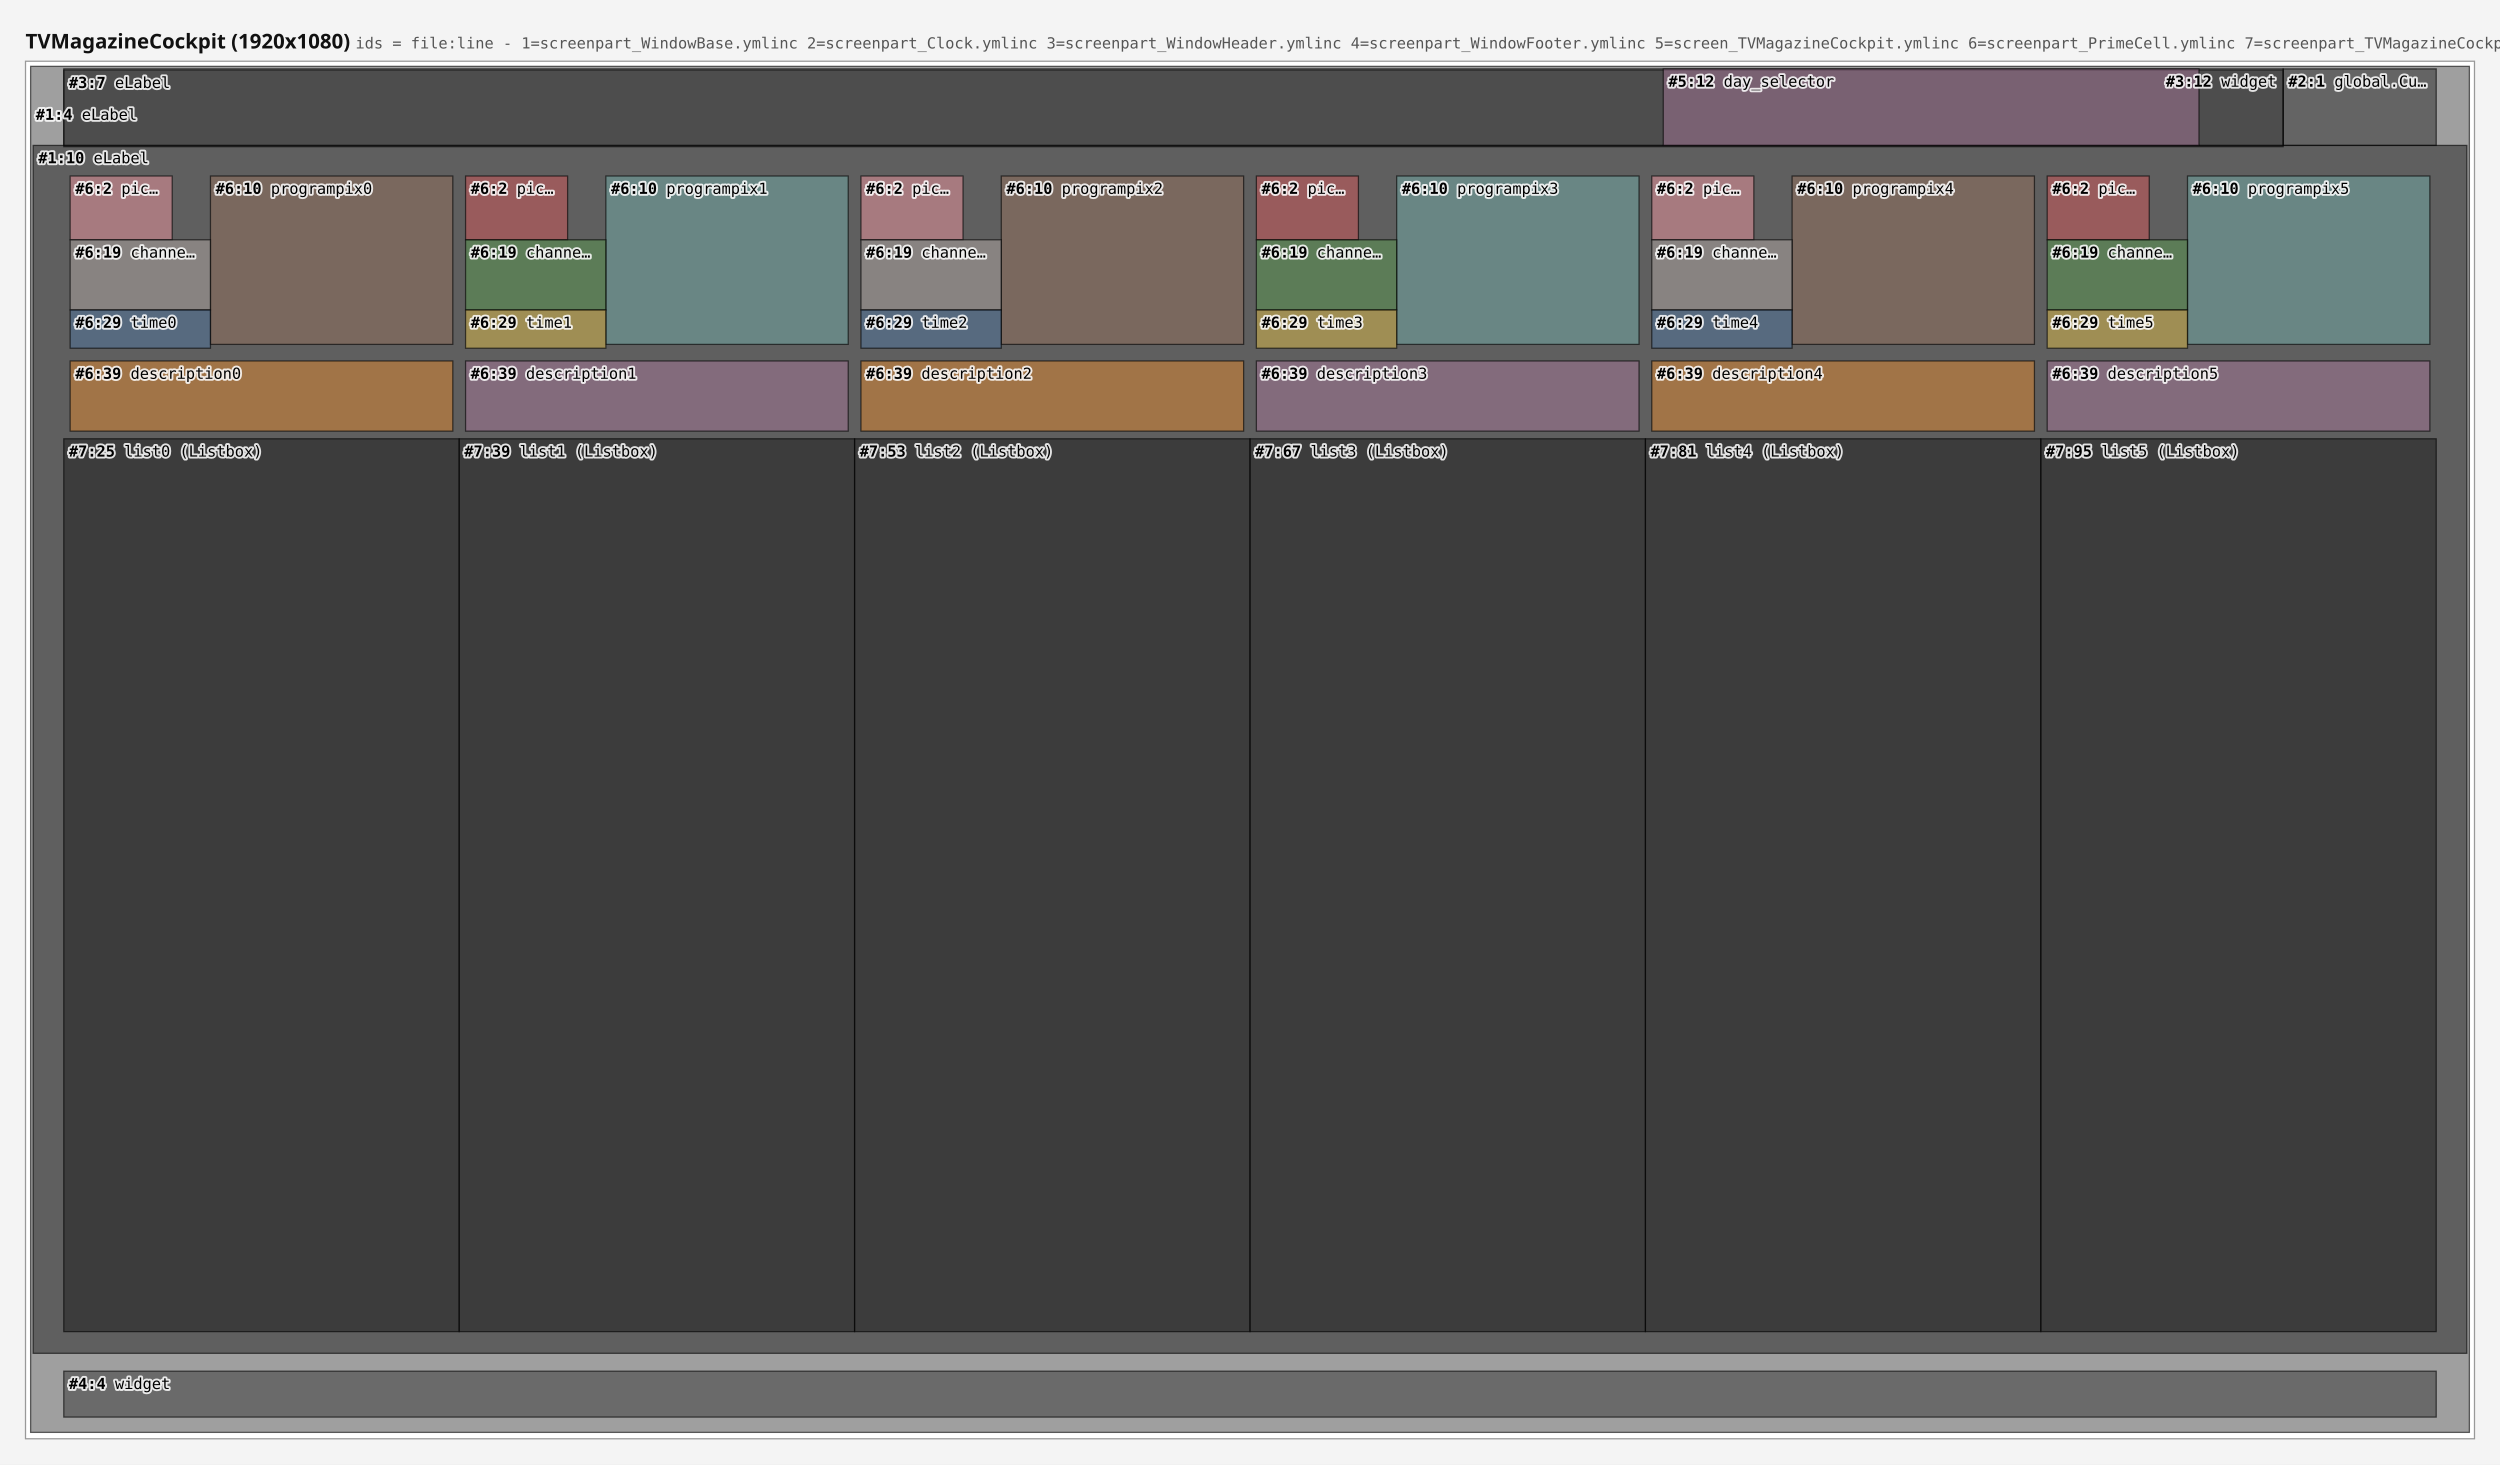
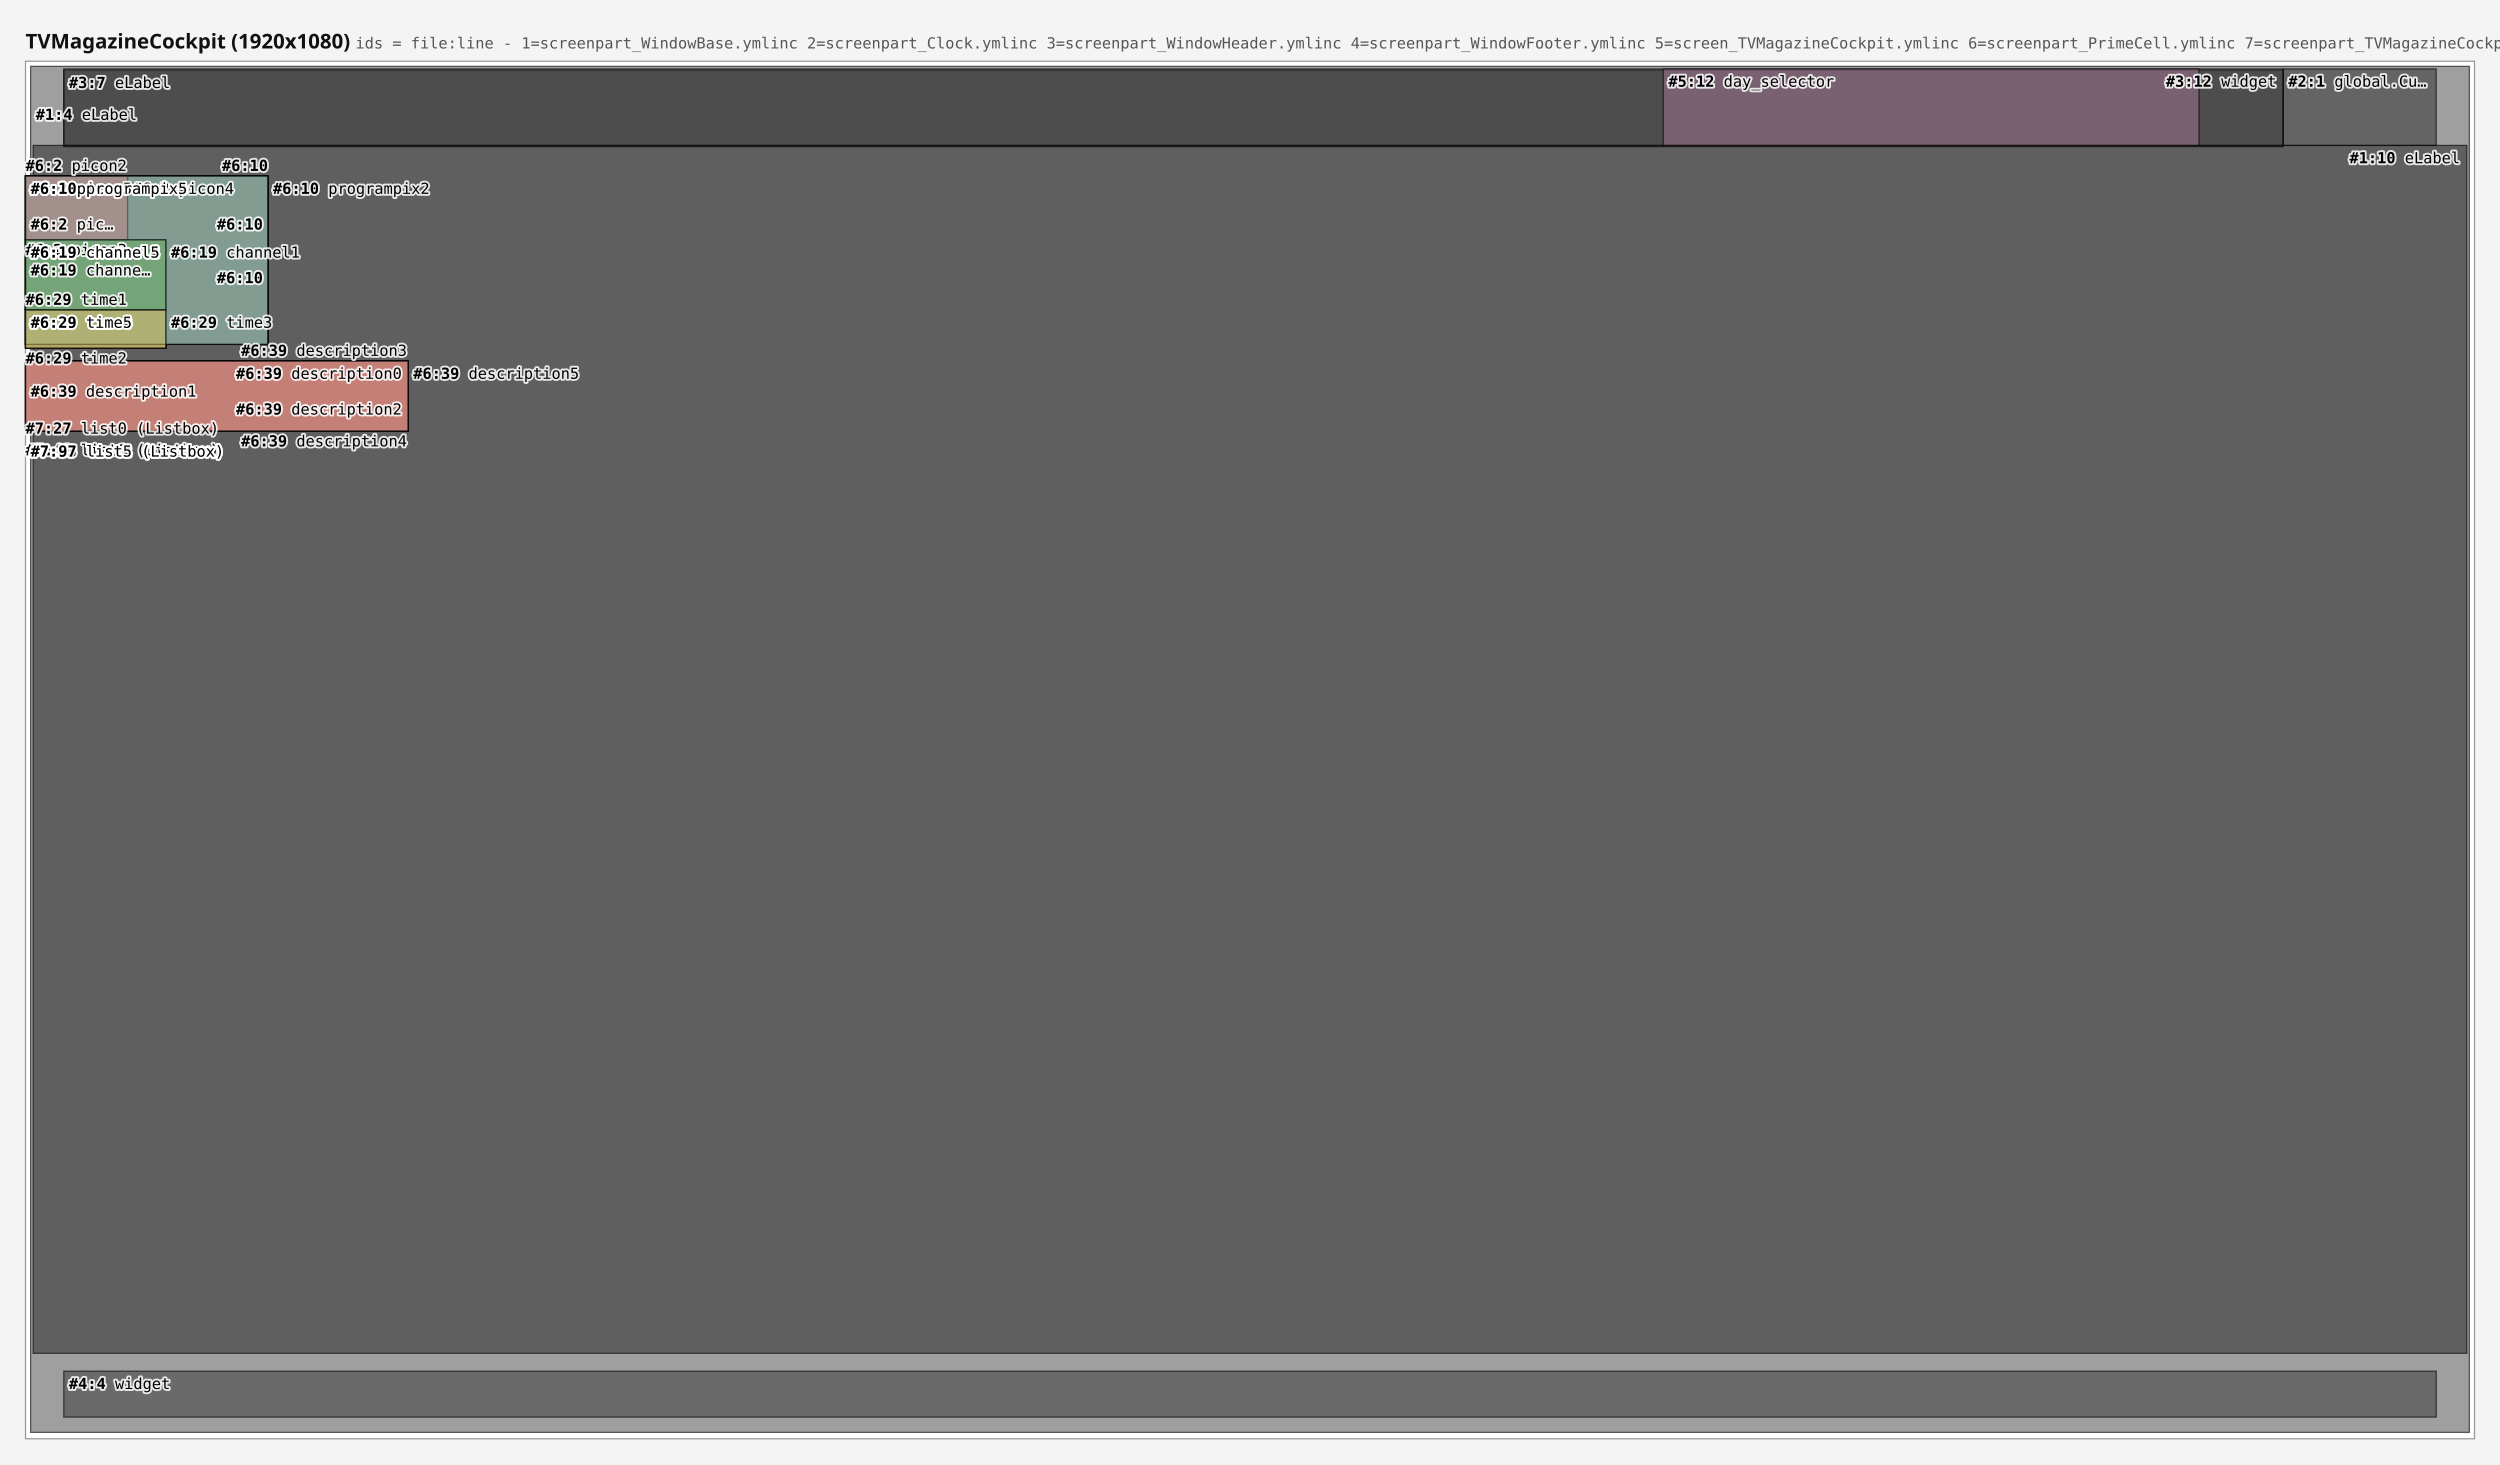
<svg xmlns="http://www.w3.org/2000/svg" width="1960" height="1148" viewBox="0 0 1960 1148">
  <rect x="0" y="0" width="1960" height="1148" fill="#f4f4f4" />
  <text x="20" y="38" font-family="sans-serif" font-size="16" font-weight="bold" fill="#111111">TVMagazineCockpit (1920x1080) <tspan font-family="monospace" font-size="12" font-weight="normal" fill="#555555">ids = file:line - 1=screenpart_WindowBase.ymlinc  2=screenpart_Clock.ymlinc  3=screenpart_WindowHeader.ymlinc  4=screenpart_WindowFooter.ymlinc  5=screen_TVMagazineCockpit.ymlinc  6=screenpart_PrimeCell.ymlinc  7=screenpart_TVMagazineCockpitBody.ymlinc</tspan>
  </text>
  <g data-screen="0" transform="translate(20,48)">
    <rect x="0" y="0" width="1920" height="1080" fill="#ffffff" stroke="#999999" stroke-width="1" />
    <rect data-ref="0:0" data-src="screenpart_WindowBase.ymlinc:4" x="4" y="4" width="1912" height="1071" fill="#2c2c2c" fill-opacity="0.45" stroke="#000000" stroke-opacity="0.6" stroke-width="1" />
    <rect data-ref="0:1" data-src="screenpart_WindowBase.ymlinc:10" x="6" y="66" width="1908" height="947" fill="#121212" fill-opacity="0.45" stroke="#000000" stroke-opacity="0.6" stroke-width="1" />
-     <rect data-ref="0:7" data-src="screenpart_PrimeCell.ymlinc:2" x="35" y="90" width="80" height="50" fill="#ff9da7" fill-opacity="0.45" stroke="#000000" stroke-opacity="0.6" stroke-width="1" />
-     <rect data-ref="0:8" data-src="screenpart_PrimeCell.ymlinc:10" x="145" y="90" width="190" height="132" fill="#9c755f" fill-opacity="0.45" stroke="#000000" stroke-opacity="0.6" stroke-width="1" />
-     <rect data-ref="0:9" data-src="screenpart_PrimeCell.ymlinc:19" x="35" y="140" width="110" height="55" fill="#bab0ac" fill-opacity="0.45" stroke="#000000" stroke-opacity="0.6" stroke-width="1" />
-     <rect data-ref="0:10" data-src="screenpart_PrimeCell.ymlinc:29" x="35" y="195" width="110" height="30" fill="#4e79a7" fill-opacity="0.45" stroke="#000000" stroke-opacity="0.6" stroke-width="1" />
-     <rect data-ref="0:11" data-src="screenpart_PrimeCell.ymlinc:39" x="35" y="235" width="300" height="55" fill="#f28e2b" fill-opacity="0.45" stroke="#000000" stroke-opacity="0.6" stroke-width="1" />
-     <rect data-ref="0:12" data-src="screenpart_PrimeCell.ymlinc:2" x="345" y="90" width="80" height="50" fill="#e15759" fill-opacity="0.45" stroke="#000000" stroke-opacity="0.6" stroke-width="1" />
-     <rect data-ref="0:13" data-src="screenpart_PrimeCell.ymlinc:10" x="455" y="90" width="190" height="132" fill="#76b7b2" fill-opacity="0.45" stroke="#000000" stroke-opacity="0.6" stroke-width="1" />
-     <rect data-ref="0:14" data-src="screenpart_PrimeCell.ymlinc:19" x="345" y="140" width="110" height="55" fill="#59a14f" fill-opacity="0.45" stroke="#000000" stroke-opacity="0.6" stroke-width="1" />
-     <rect data-ref="0:15" data-src="screenpart_PrimeCell.ymlinc:29" x="345" y="195" width="110" height="30" fill="#edc948" fill-opacity="0.45" stroke="#000000" stroke-opacity="0.6" stroke-width="1" />
-     <rect data-ref="0:16" data-src="screenpart_PrimeCell.ymlinc:39" x="345" y="235" width="300" height="55" fill="#b07aa1" fill-opacity="0.45" stroke="#000000" stroke-opacity="0.6" stroke-width="1" />
-     <rect data-ref="0:17" data-src="screenpart_PrimeCell.ymlinc:2" x="655" y="90" width="80" height="50" fill="#ff9da7" fill-opacity="0.45" stroke="#000000" stroke-opacity="0.6" stroke-width="1" />
-     <rect data-ref="0:18" data-src="screenpart_PrimeCell.ymlinc:10" x="765" y="90" width="190" height="132" fill="#9c755f" fill-opacity="0.45" stroke="#000000" stroke-opacity="0.6" stroke-width="1" />
-     <rect data-ref="0:19" data-src="screenpart_PrimeCell.ymlinc:19" x="655" y="140" width="110" height="55" fill="#bab0ac" fill-opacity="0.45" stroke="#000000" stroke-opacity="0.6" stroke-width="1" />
-     <rect data-ref="0:20" data-src="screenpart_PrimeCell.ymlinc:29" x="655" y="195" width="110" height="30" fill="#4e79a7" fill-opacity="0.45" stroke="#000000" stroke-opacity="0.6" stroke-width="1" />
-     <rect data-ref="0:21" data-src="screenpart_PrimeCell.ymlinc:39" x="655" y="235" width="300" height="55" fill="#f28e2b" fill-opacity="0.45" stroke="#000000" stroke-opacity="0.6" stroke-width="1" />
-     <rect data-ref="0:22" data-src="screenpart_PrimeCell.ymlinc:2" x="965" y="90" width="80" height="50" fill="#e15759" fill-opacity="0.45" stroke="#000000" stroke-opacity="0.6" stroke-width="1" />
-     <rect data-ref="0:23" data-src="screenpart_PrimeCell.ymlinc:10" x="1075" y="90" width="190" height="132" fill="#76b7b2" fill-opacity="0.45" stroke="#000000" stroke-opacity="0.6" stroke-width="1" />
-     <rect data-ref="0:24" data-src="screenpart_PrimeCell.ymlinc:19" x="965" y="140" width="110" height="55" fill="#59a14f" fill-opacity="0.45" stroke="#000000" stroke-opacity="0.6" stroke-width="1" />
-     <rect data-ref="0:25" data-src="screenpart_PrimeCell.ymlinc:29" x="965" y="195" width="110" height="30" fill="#edc948" fill-opacity="0.45" stroke="#000000" stroke-opacity="0.6" stroke-width="1" />
-     <rect data-ref="0:26" data-src="screenpart_PrimeCell.ymlinc:39" x="965" y="235" width="300" height="55" fill="#b07aa1" fill-opacity="0.45" stroke="#000000" stroke-opacity="0.6" stroke-width="1" />
-     <rect data-ref="0:27" data-src="screenpart_PrimeCell.ymlinc:2" x="1275" y="90" width="80" height="50" fill="#ff9da7" fill-opacity="0.45" stroke="#000000" stroke-opacity="0.6" stroke-width="1" />
-     <rect data-ref="0:28" data-src="screenpart_PrimeCell.ymlinc:10" x="1385" y="90" width="190" height="132" fill="#9c755f" fill-opacity="0.45" stroke="#000000" stroke-opacity="0.6" stroke-width="1" />
-     <rect data-ref="0:29" data-src="screenpart_PrimeCell.ymlinc:19" x="1275" y="140" width="110" height="55" fill="#bab0ac" fill-opacity="0.45" stroke="#000000" stroke-opacity="0.6" stroke-width="1" />
-     <rect data-ref="0:30" data-src="screenpart_PrimeCell.ymlinc:29" x="1275" y="195" width="110" height="30" fill="#4e79a7" fill-opacity="0.45" stroke="#000000" stroke-opacity="0.6" stroke-width="1" />
-     <rect data-ref="0:31" data-src="screenpart_PrimeCell.ymlinc:39" x="1275" y="235" width="300" height="55" fill="#f28e2b" fill-opacity="0.45" stroke="#000000" stroke-opacity="0.6" stroke-width="1" />
-     <rect data-ref="0:32" data-src="screenpart_PrimeCell.ymlinc:2" x="1585" y="90" width="80" height="50" fill="#e15759" fill-opacity="0.45" stroke="#000000" stroke-opacity="0.6" stroke-width="1" />
-     <rect data-ref="0:33" data-src="screenpart_PrimeCell.ymlinc:10" x="1695" y="90" width="190" height="132" fill="#76b7b2" fill-opacity="0.45" stroke="#000000" stroke-opacity="0.6" stroke-width="1" />
-     <rect data-ref="0:34" data-src="screenpart_PrimeCell.ymlinc:19" x="1585" y="140" width="110" height="55" fill="#59a14f" fill-opacity="0.45" stroke="#000000" stroke-opacity="0.6" stroke-width="1" />
-     <rect data-ref="0:35" data-src="screenpart_PrimeCell.ymlinc:29" x="1585" y="195" width="110" height="30" fill="#edc948" fill-opacity="0.45" stroke="#000000" stroke-opacity="0.6" stroke-width="1" />
-     <rect data-ref="0:36" data-src="screenpart_PrimeCell.ymlinc:39" x="1585" y="235" width="300" height="55" fill="#b07aa1" fill-opacity="0.45" stroke="#000000" stroke-opacity="0.6" stroke-width="1" />
-     <rect data-ref="0:37" data-src="screenpart_TVMagazineCockpitBody.ymlinc:25" x="30" y="296" width="310" height="700" fill="#121212" fill-opacity="0.45" stroke="#000000" stroke-opacity="0.6" stroke-width="1" />
-     <rect data-ref="0:38" data-src="screenpart_TVMagazineCockpitBody.ymlinc:39" x="340" y="296" width="310" height="700" fill="#121212" fill-opacity="0.45" stroke="#000000" stroke-opacity="0.6" stroke-width="1" />
-     <rect data-ref="0:39" data-src="screenpart_TVMagazineCockpitBody.ymlinc:53" x="650" y="296" width="310" height="700" fill="#121212" fill-opacity="0.45" stroke="#000000" stroke-opacity="0.6" stroke-width="1" />
-     <rect data-ref="0:40" data-src="screenpart_TVMagazineCockpitBody.ymlinc:67" x="960" y="296" width="310" height="700" fill="#121212" fill-opacity="0.45" stroke="#000000" stroke-opacity="0.6" stroke-width="1" />
-     <rect data-ref="0:41" data-src="screenpart_TVMagazineCockpitBody.ymlinc:81" x="1270" y="296" width="310" height="700" fill="#121212" fill-opacity="0.45" stroke="#000000" stroke-opacity="0.6" stroke-width="1" />
-     <rect data-ref="0:42" data-src="screenpart_TVMagazineCockpitBody.ymlinc:95" x="1580" y="296" width="310" height="700" fill="#121212" fill-opacity="0.45" stroke="#000000" stroke-opacity="0.6" stroke-width="1" />
+     <rect data-ref="0:7" data-src="screenpart_PrimeCell.ymlinc:2" x="0" y="90" width="80" height="50" fill="#ff9da7" fill-opacity="0.45" stroke="#000000" stroke-opacity="0.6" stroke-width="1" />
+     <rect data-ref="0:8" data-src="screenpart_PrimeCell.ymlinc:10" x="0" y="90" width="190" height="132" fill="#9c755f" fill-opacity="0.45" stroke="#000000" stroke-opacity="0.6" stroke-width="1" />
+     <rect data-ref="0:9" data-src="screenpart_PrimeCell.ymlinc:19" x="0" y="140" width="110" height="55" fill="#bab0ac" fill-opacity="0.45" stroke="#000000" stroke-opacity="0.6" stroke-width="1" />
+     <rect data-ref="0:10" data-src="screenpart_PrimeCell.ymlinc:29" x="0" y="195" width="110" height="30" fill="#4e79a7" fill-opacity="0.45" stroke="#000000" stroke-opacity="0.6" stroke-width="1" />
+     <rect data-ref="0:11" data-src="screenpart_PrimeCell.ymlinc:39" x="0" y="235" width="300" height="55" fill="#f28e2b" fill-opacity="0.45" stroke="#000000" stroke-opacity="0.6" stroke-width="1" />
+     <rect data-ref="0:12" data-src="screenpart_PrimeCell.ymlinc:2" x="0" y="90" width="80" height="50" fill="#e15759" fill-opacity="0.45" stroke="#000000" stroke-opacity="0.6" stroke-width="1" />
+     <rect data-ref="0:13" data-src="screenpart_PrimeCell.ymlinc:10" x="0" y="90" width="190" height="132" fill="#76b7b2" fill-opacity="0.45" stroke="#000000" stroke-opacity="0.6" stroke-width="1" />
+     <rect data-ref="0:14" data-src="screenpart_PrimeCell.ymlinc:19" x="0" y="140" width="110" height="55" fill="#59a14f" fill-opacity="0.45" stroke="#000000" stroke-opacity="0.6" stroke-width="1" />
+     <rect data-ref="0:15" data-src="screenpart_PrimeCell.ymlinc:29" x="0" y="195" width="110" height="30" fill="#edc948" fill-opacity="0.45" stroke="#000000" stroke-opacity="0.6" stroke-width="1" />
+     <rect data-ref="0:16" data-src="screenpart_PrimeCell.ymlinc:39" x="0" y="235" width="300" height="55" fill="#b07aa1" fill-opacity="0.45" stroke="#000000" stroke-opacity="0.6" stroke-width="1" />
+     <rect data-ref="0:17" data-src="screenpart_PrimeCell.ymlinc:2" x="0" y="90" width="80" height="50" fill="#ff9da7" fill-opacity="0.45" stroke="#000000" stroke-opacity="0.6" stroke-width="1" />
+     <rect data-ref="0:18" data-src="screenpart_PrimeCell.ymlinc:10" x="0" y="90" width="190" height="132" fill="#9c755f" fill-opacity="0.45" stroke="#000000" stroke-opacity="0.6" stroke-width="1" />
+     <rect data-ref="0:19" data-src="screenpart_PrimeCell.ymlinc:19" x="0" y="140" width="110" height="55" fill="#bab0ac" fill-opacity="0.45" stroke="#000000" stroke-opacity="0.6" stroke-width="1" />
+     <rect data-ref="0:20" data-src="screenpart_PrimeCell.ymlinc:29" x="0" y="195" width="110" height="30" fill="#4e79a7" fill-opacity="0.45" stroke="#000000" stroke-opacity="0.6" stroke-width="1" />
+     <rect data-ref="0:21" data-src="screenpart_PrimeCell.ymlinc:39" x="0" y="235" width="300" height="55" fill="#f28e2b" fill-opacity="0.45" stroke="#000000" stroke-opacity="0.6" stroke-width="1" />
+     <rect data-ref="0:22" data-src="screenpart_PrimeCell.ymlinc:2" x="0" y="90" width="80" height="50" fill="#e15759" fill-opacity="0.45" stroke="#000000" stroke-opacity="0.6" stroke-width="1" />
+     <rect data-ref="0:23" data-src="screenpart_PrimeCell.ymlinc:10" x="0" y="90" width="190" height="132" fill="#76b7b2" fill-opacity="0.45" stroke="#000000" stroke-opacity="0.6" stroke-width="1" />
+     <rect data-ref="0:24" data-src="screenpart_PrimeCell.ymlinc:19" x="0" y="140" width="110" height="55" fill="#59a14f" fill-opacity="0.45" stroke="#000000" stroke-opacity="0.6" stroke-width="1" />
+     <rect data-ref="0:25" data-src="screenpart_PrimeCell.ymlinc:29" x="0" y="195" width="110" height="30" fill="#edc948" fill-opacity="0.45" stroke="#000000" stroke-opacity="0.6" stroke-width="1" />
+     <rect data-ref="0:26" data-src="screenpart_PrimeCell.ymlinc:39" x="0" y="235" width="300" height="55" fill="#b07aa1" fill-opacity="0.45" stroke="#000000" stroke-opacity="0.6" stroke-width="1" />
+     <rect data-ref="0:27" data-src="screenpart_PrimeCell.ymlinc:2" x="0" y="90" width="80" height="50" fill="#ff9da7" fill-opacity="0.45" stroke="#000000" stroke-opacity="0.6" stroke-width="1" />
+     <rect data-ref="0:28" data-src="screenpart_PrimeCell.ymlinc:10" x="0" y="90" width="190" height="132" fill="#9c755f" fill-opacity="0.45" stroke="#000000" stroke-opacity="0.6" stroke-width="1" />
+     <rect data-ref="0:29" data-src="screenpart_PrimeCell.ymlinc:19" x="0" y="140" width="110" height="55" fill="#bab0ac" fill-opacity="0.45" stroke="#000000" stroke-opacity="0.6" stroke-width="1" />
+     <rect data-ref="0:30" data-src="screenpart_PrimeCell.ymlinc:29" x="0" y="195" width="110" height="30" fill="#4e79a7" fill-opacity="0.45" stroke="#000000" stroke-opacity="0.6" stroke-width="1" />
+     <rect data-ref="0:31" data-src="screenpart_PrimeCell.ymlinc:39" x="0" y="235" width="300" height="55" fill="#f28e2b" fill-opacity="0.45" stroke="#000000" stroke-opacity="0.6" stroke-width="1" />
+     <rect data-ref="0:32" data-src="screenpart_PrimeCell.ymlinc:2" x="0" y="90" width="80" height="50" fill="#e15759" fill-opacity="0.45" stroke="#000000" stroke-opacity="0.6" stroke-width="1" />
+     <rect data-ref="0:33" data-src="screenpart_PrimeCell.ymlinc:10" x="0" y="90" width="190" height="132" fill="#76b7b2" fill-opacity="0.45" stroke="#000000" stroke-opacity="0.6" stroke-width="1" />
+     <rect data-ref="0:34" data-src="screenpart_PrimeCell.ymlinc:19" x="0" y="140" width="110" height="55" fill="#59a14f" fill-opacity="0.45" stroke="#000000" stroke-opacity="0.6" stroke-width="1" />
+     <rect data-ref="0:35" data-src="screenpart_PrimeCell.ymlinc:29" x="0" y="195" width="110" height="30" fill="#edc948" fill-opacity="0.45" stroke="#000000" stroke-opacity="0.6" stroke-width="1" />
+     <rect data-ref="0:36" data-src="screenpart_PrimeCell.ymlinc:39" x="0" y="235" width="300" height="55" fill="#b07aa1" fill-opacity="0.45" stroke="#000000" stroke-opacity="0.6" stroke-width="1" />
+     <rect data-ref="0:37" data-src="screenpart_TVMagazineCockpitBody.ymlinc:27" x="0" y="296" width="0" height="0" fill="#121212" fill-opacity="0.45" stroke="#000000" stroke-opacity="0.6" stroke-width="1" />
+     <rect data-ref="0:38" data-src="screenpart_TVMagazineCockpitBody.ymlinc:41" x="0" y="296" width="0" height="0" fill="#121212" fill-opacity="0.45" stroke="#000000" stroke-opacity="0.6" stroke-width="1" />
+     <rect data-ref="0:39" data-src="screenpart_TVMagazineCockpitBody.ymlinc:55" x="0" y="296" width="0" height="0" fill="#121212" fill-opacity="0.45" stroke="#000000" stroke-opacity="0.6" stroke-width="1" />
+     <rect data-ref="0:40" data-src="screenpart_TVMagazineCockpitBody.ymlinc:69" x="0" y="296" width="0" height="0" fill="#121212" fill-opacity="0.45" stroke="#000000" stroke-opacity="0.6" stroke-width="1" />
+     <rect data-ref="0:41" data-src="screenpart_TVMagazineCockpitBody.ymlinc:83" x="0" y="296" width="0" height="0" fill="#121212" fill-opacity="0.45" stroke="#000000" stroke-opacity="0.6" stroke-width="1" />
+     <rect data-ref="0:42" data-src="screenpart_TVMagazineCockpitBody.ymlinc:97" x="0" y="296" width="0" height="0" fill="#121212" fill-opacity="0.45" stroke="#000000" stroke-opacity="0.6" stroke-width="1" />
    <rect data-ref="0:5" data-src="screenpart_WindowFooter.ymlinc:4" x="30" y="1027" width="1860" height="36" fill="#2c2c2c" fill-opacity="0.45" stroke="#000000" stroke-opacity="0.6" stroke-width="1" />
    <rect data-ref="0:3" data-src="screenpart_WindowHeader.ymlinc:7" x="30" y="7" width="1740" height="60" fill="#2c2c2c" fill-opacity="0.45" stroke="#000000" stroke-opacity="0.6" stroke-width="1" />
    <rect data-ref="0:2" data-src="screenpart_Clock.ymlinc:1" x="1770" y="6" width="120" height="60" fill="#1d1d1d" fill-opacity="0.45" stroke="#000000" stroke-opacity="0.6" stroke-width="1" />
    <rect data-ref="0:4" data-src="screenpart_WindowHeader.ymlinc:12" x="30" y="6" width="1740" height="60" fill="#2c2c2c" fill-opacity="0.45" stroke="#000000" stroke-opacity="0.6" stroke-width="1" />
    <rect data-ref="0:6" data-src="screen_TVMagazineCockpit.ymlinc:12" x="1284" y="6" width="420" height="60" fill="#b07aa1" fill-opacity="0.45" stroke="#000000" stroke-opacity="0.6" stroke-width="1" />
    <g pointer-events="none" font-family="monospace" font-size="12" fill="#000000" stroke="#ffffff" stroke-width="3" stroke-opacity="0.85" stroke-linejoin="round" paint-order="stroke">
      <text x="8" y="46">
        <tspan font-weight="bold">#1:4</tspan> eLabel</text>
-       <text x="10" y="80">
+       <text x="1822" y="80">
        <tspan font-weight="bold">#1:10</tspan> eLabel</text>
-       <text x="39" y="104">
+       <text x="4" y="104">
        <tspan font-weight="bold">#6:2</tspan> pic…</text>
-       <text x="149" y="104">
-         <tspan font-weight="bold">#6:10</tspan> programpix0</text>
-       <text x="39" y="154">
+       <text x="150" y="132">
+         <tspan font-weight="bold">#6:10</tspan>
+       </text>
+       <text x="4" y="168">
        <tspan font-weight="bold">#6:19</tspan> channe…</text>
-       <text x="39" y="209">
+       <text x="4" y="209">
        <tspan font-weight="bold">#6:29</tspan> time0</text>
-       <text x="39" y="249">
+       <text x="165" y="249">
        <tspan font-weight="bold">#6:39</tspan> description0</text>
-       <text x="349" y="104">
+       <text x="4" y="132">
        <tspan font-weight="bold">#6:2</tspan> pic…</text>
-       <text x="459" y="104">
-         <tspan font-weight="bold">#6:10</tspan> programpix1</text>
-       <text x="349" y="154">
-         <tspan font-weight="bold">#6:19</tspan> channe…</text>
-       <text x="349" y="209">
+       <text x="150" y="174">
+         <tspan font-weight="bold">#6:10</tspan>
+       </text>
+       <text x="114" y="154">
+         <tspan font-weight="bold">#6:19</tspan> channel1</text>
+       <text x="0" y="191">
        <tspan font-weight="bold">#6:29</tspan> time1</text>
-       <text x="349" y="249">
+       <text x="4" y="263">
        <tspan font-weight="bold">#6:39</tspan> description1</text>
-       <text x="659" y="104">
-         <tspan font-weight="bold">#6:2</tspan> pic…</text>
-       <text x="769" y="104">
+       <text x="0" y="86">
+         <tspan font-weight="bold">#6:2</tspan> picon2</text>
+       <text x="194" y="104">
        <tspan font-weight="bold">#6:10</tspan> programpix2</text>
-       <text x="659" y="154">
-         <tspan font-weight="bold">#6:19</tspan> channe…</text>
-       <text x="659" y="209">
+       <text x="4" y="154">
+         <tspan font-weight="bold">#6:19</tspan> channel2</text>
+       <text x="0" y="237">
        <tspan font-weight="bold">#6:29</tspan> time2</text>
-       <text x="659" y="249">
+       <text x="165" y="277">
        <tspan font-weight="bold">#6:39</tspan> description2</text>
-       <text x="969" y="104">
-         <tspan font-weight="bold">#6:2</tspan> pic…</text>
-       <text x="1079" y="104">
-         <tspan font-weight="bold">#6:10</tspan> programpix3</text>
-       <text x="969" y="154">
-         <tspan font-weight="bold">#6:19</tspan> channe…</text>
-       <text x="969" y="209">
+       <text x="0" y="152">
+         <tspan font-weight="bold">#6:2</tspan> picon3</text>
+       <text x="154" y="86">
+         <tspan font-weight="bold">#6:10</tspan>
+       </text>
+       <text x="4" y="154">
+         <tspan font-weight="bold">#6:19</tspan> channel3</text>
+       <text x="114" y="209">
        <tspan font-weight="bold">#6:29</tspan> time3</text>
-       <text x="969" y="249">
+       <text x="169" y="231">
        <tspan font-weight="bold">#6:39</tspan> description3</text>
-       <text x="1279" y="104">
-         <tspan font-weight="bold">#6:2</tspan> pic…</text>
-       <text x="1389" y="104">
+       <text x="84" y="104">
+         <tspan font-weight="bold">#6:2</tspan> picon4</text>
+       <text x="4" y="104">
        <tspan font-weight="bold">#6:10</tspan> programpix4</text>
-       <text x="1279" y="154">
-         <tspan font-weight="bold">#6:19</tspan> channe…</text>
-       <text x="1279" y="209">
+       <text x="4" y="154">
+         <tspan font-weight="bold">#6:19</tspan> channel4</text>
+       <text x="4" y="209">
        <tspan font-weight="bold">#6:29</tspan> time4</text>
-       <text x="1279" y="249">
+       <text x="169" y="302">
        <tspan font-weight="bold">#6:39</tspan> description4</text>
-       <text x="1589" y="104">
-         <tspan font-weight="bold">#6:2</tspan> pic…</text>
-       <text x="1699" y="104">
+       <text x="4" y="104">
+         <tspan font-weight="bold">#6:2</tspan> picon5</text>
+       <text x="4" y="104">
        <tspan font-weight="bold">#6:10</tspan> programpix5</text>
-       <text x="1589" y="154">
-         <tspan font-weight="bold">#6:19</tspan> channe…</text>
-       <text x="1589" y="209">
+       <text x="4" y="154">
+         <tspan font-weight="bold">#6:19</tspan> channel5</text>
+       <text x="4" y="209">
        <tspan font-weight="bold">#6:29</tspan> time5</text>
-       <text x="1589" y="249">
+       <text x="304" y="249">
        <tspan font-weight="bold">#6:39</tspan> description5</text>
-       <text x="34" y="310">
-         <tspan font-weight="bold">#7:25</tspan> list0 (Listbox)</text>
-       <text x="344" y="310">
-         <tspan font-weight="bold">#7:39</tspan> list1 (Listbox)</text>
-       <text x="654" y="310">
-         <tspan font-weight="bold">#7:53</tspan> list2 (Listbox)</text>
-       <text x="964" y="310">
-         <tspan font-weight="bold">#7:67</tspan> list3 (Listbox)</text>
-       <text x="1274" y="310">
-         <tspan font-weight="bold">#7:81</tspan> list4 (Listbox)</text>
-       <text x="1584" y="310">
-         <tspan font-weight="bold">#7:95</tspan> list5 (Listbox)</text>
+       <text x="0" y="292">
+         <tspan font-weight="bold">#7:27</tspan> list0 (Listbox)</text>
+       <text x="0" y="309">
+         <tspan font-weight="bold">#7:41</tspan> list1 (Listbox)</text>
+       <text x="4" y="310">
+         <tspan font-weight="bold">#7:55</tspan> list2 (Listbox)</text>
+       <text x="4" y="310">
+         <tspan font-weight="bold">#7:69</tspan> list3 (Listbox)</text>
+       <text x="4" y="310">
+         <tspan font-weight="bold">#7:83</tspan> list4 (Listbox)</text>
+       <text x="4" y="310">
+         <tspan font-weight="bold">#7:97</tspan> list5 (Listbox)</text>
      <text x="34" y="1041">
        <tspan font-weight="bold">#4:4</tspan> widget</text>
      <text x="34" y="21">
        <tspan font-weight="bold">#3:7</tspan> eLabel</text>
      <text x="1774" y="20">
        <tspan font-weight="bold">#2:1</tspan> global.Cu…</text>
      <text x="1678" y="20">
        <tspan font-weight="bold">#3:12</tspan> widget</text>
      <text x="1288" y="20">
        <tspan font-weight="bold">#5:12</tspan> day_selector</text>
    </g>
  </g>
</svg>
